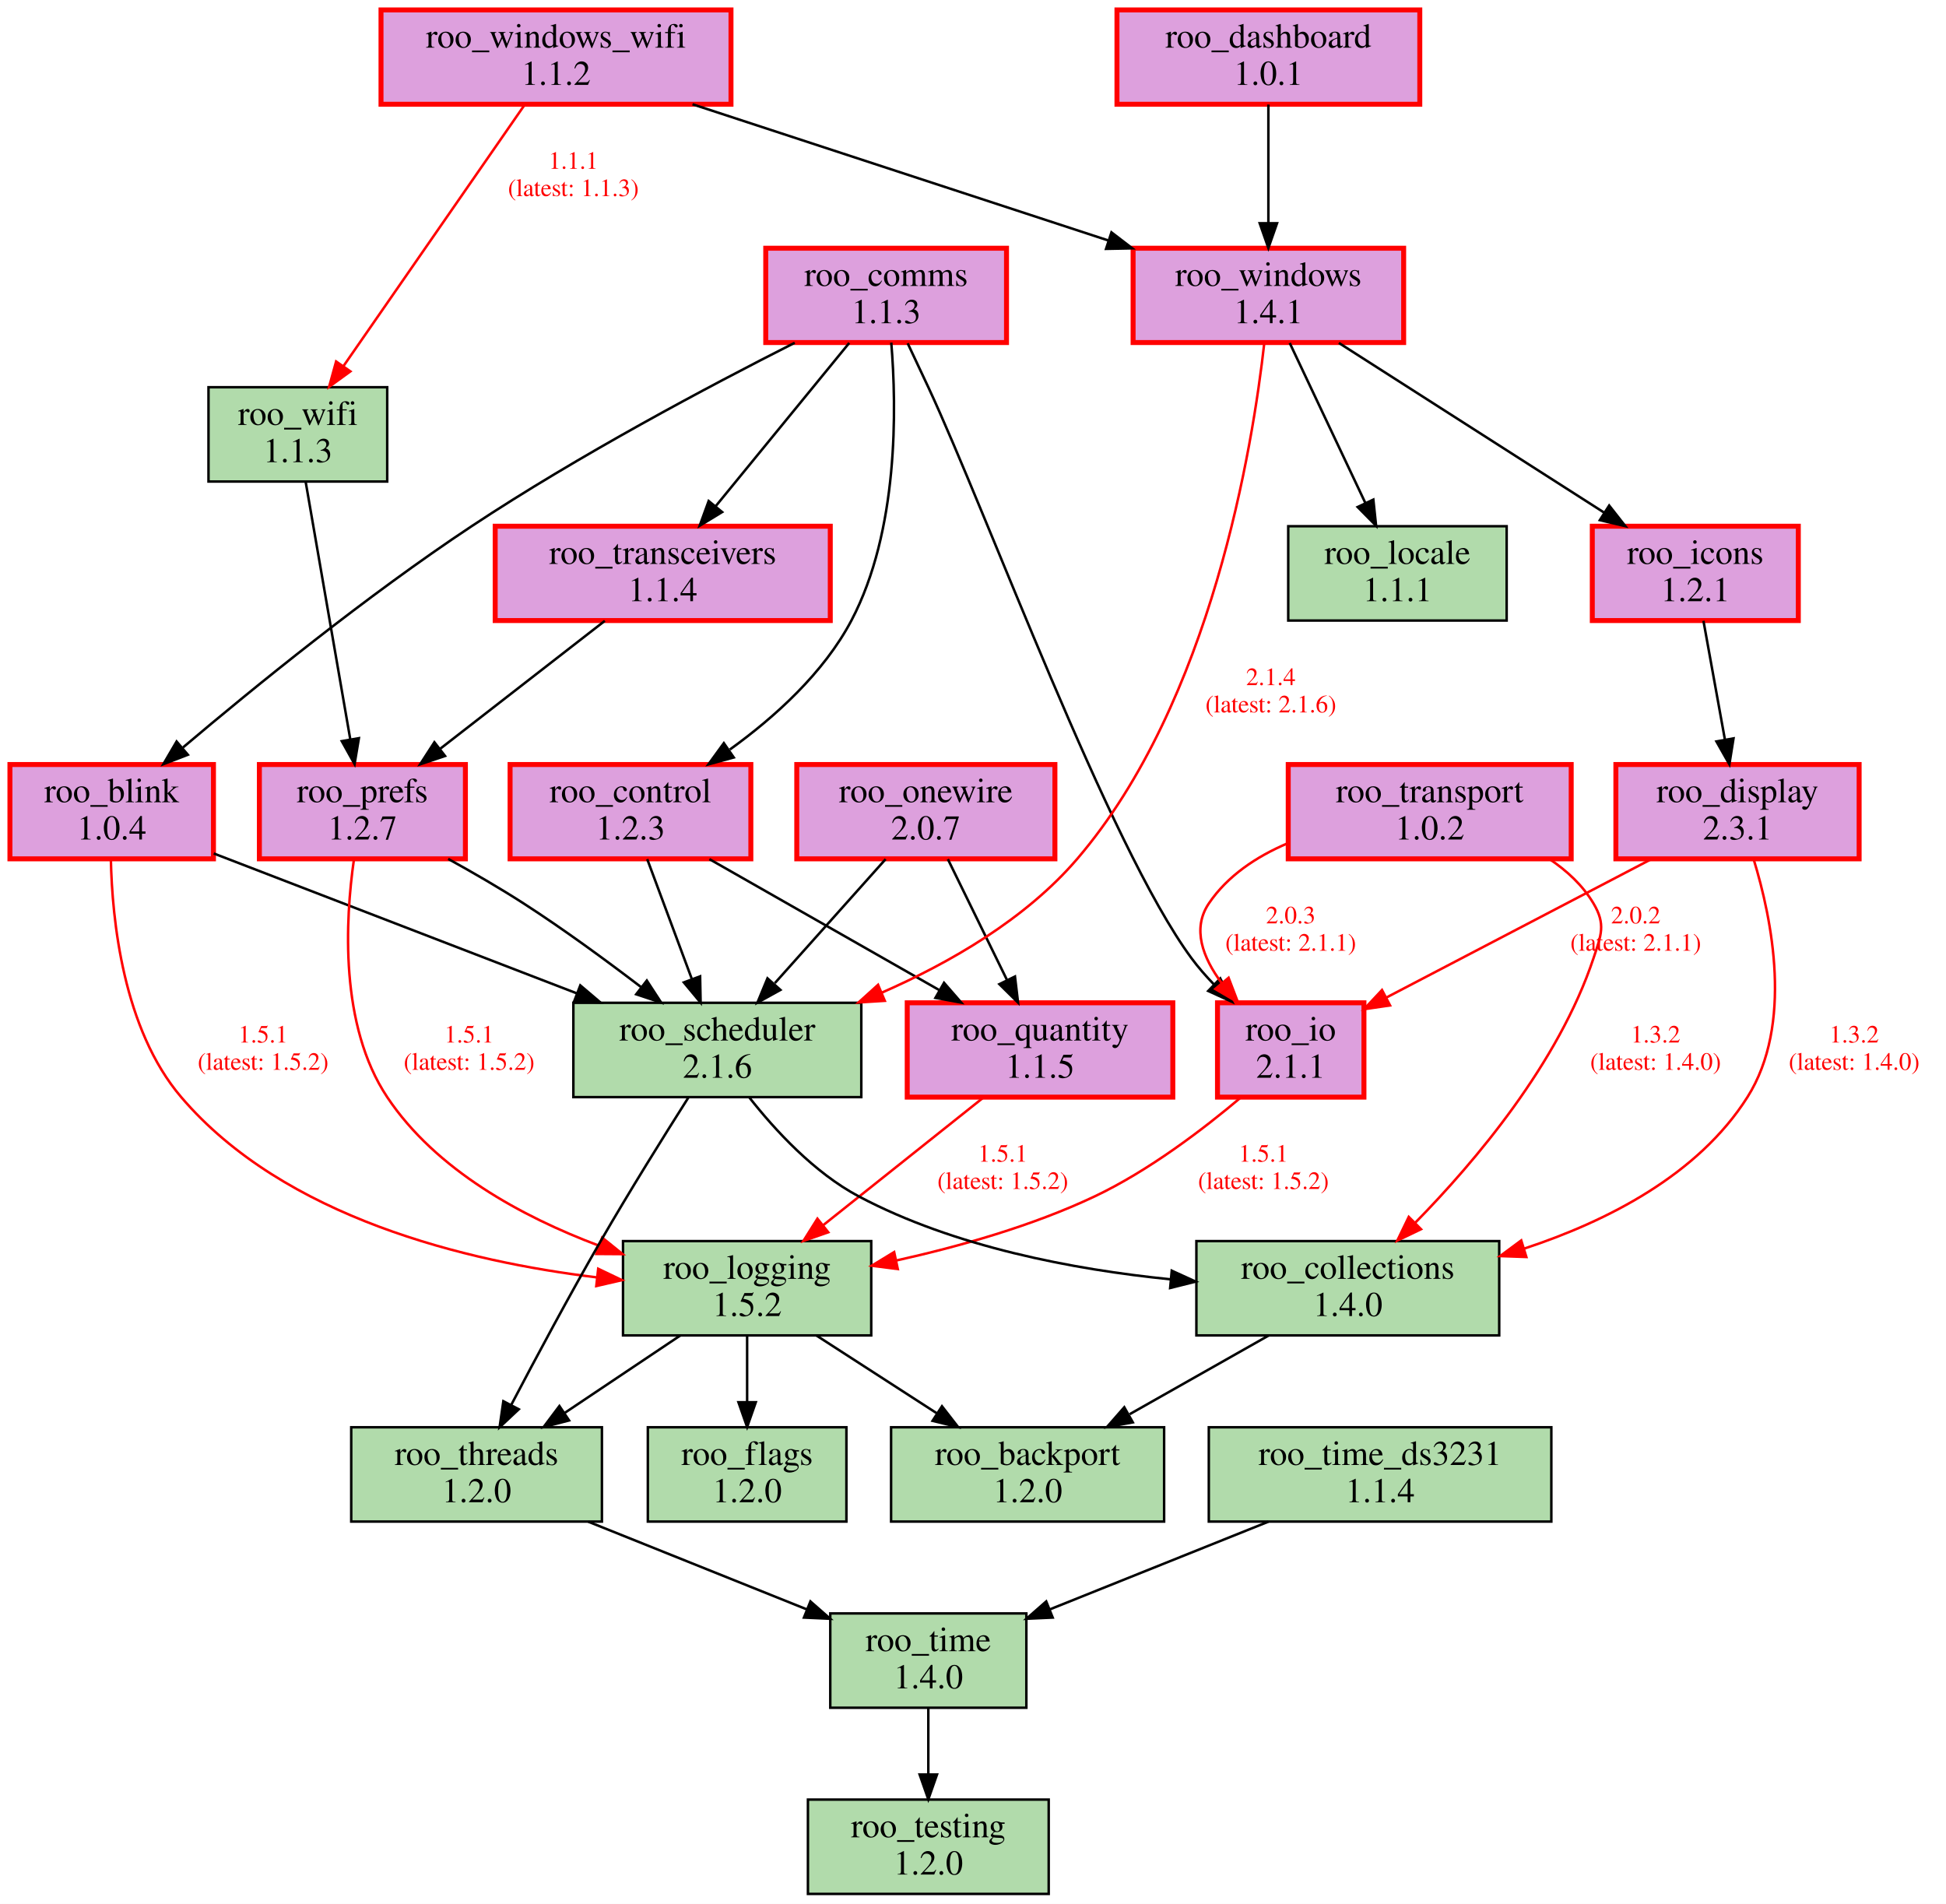
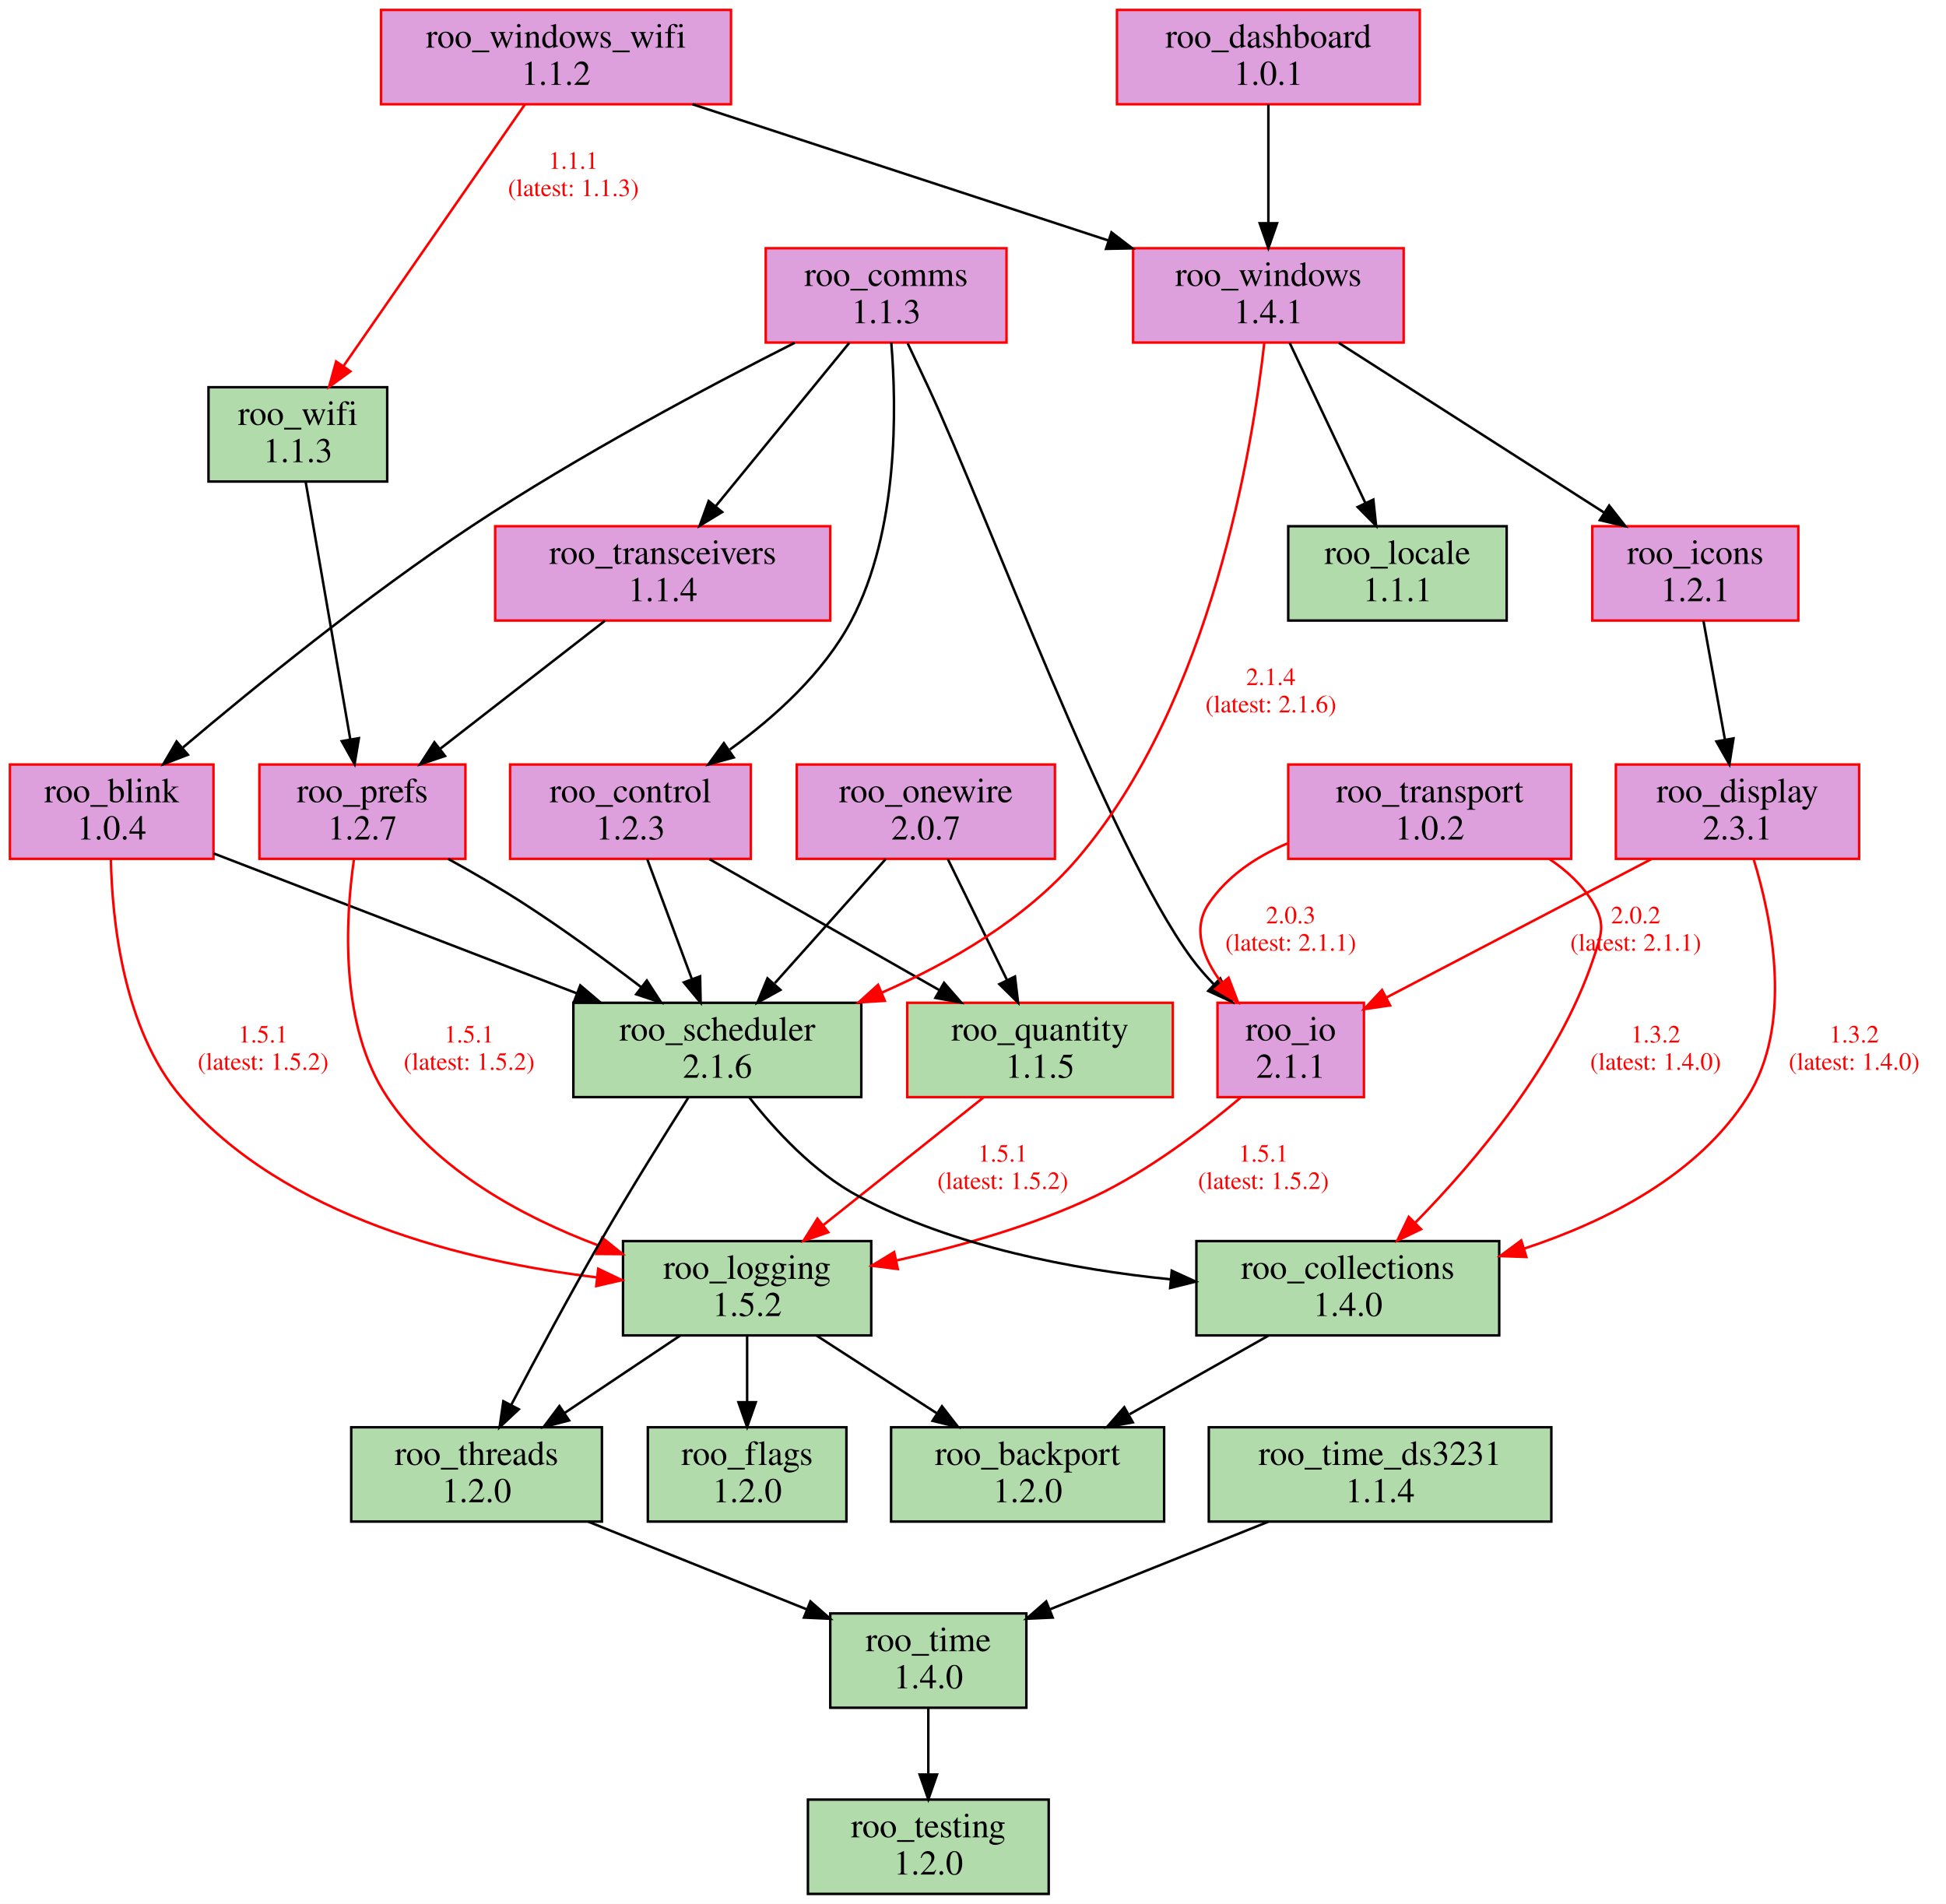
<svg xmlns="http://www.w3.org/2000/svg" width="784pt" height="767pt" viewBox="0.00 0.00 784.00 767.00">
  <g id="graph0" class="graph" transform="scale(1 1) rotate(0) translate(4 763)">
    <polygon fill="white" stroke="transparent" points="-4,4 -4,-763 780,-763 780,4 -4,4" />
    <g id="node1" class="node">
      <polygon fill="#b1dbab" stroke="black" points="465,-188 355,-188 355,-150 465,-150 465,-188" />
      <text text-anchor="middle" x="410" y="-172.8" font-family="Times,serif" font-size="14.00">roo_backport</text>
      <text text-anchor="middle" x="410" y="-157.8" font-family="Times,serif" font-size="14.00">1.2.0</text>
    </g>
    <g id="node2" class="node">
-       <polygon fill="plum" stroke="red" stroke-width="2" points="82,-455 0,-455 0,-417 82,-417 82,-455" />
+       <polygon fill="plum" stroke="red" points="82,-455 0,-455 0,-417 82,-417 82,-455" />
      <text text-anchor="middle" x="41" y="-439.8" font-family="Times,serif" font-size="14.00">roo_blink</text>
      <text text-anchor="middle" x="41" y="-424.8" font-family="Times,serif" font-size="14.00">1.0.4</text>
    </g>
    <g id="node12" class="node">
      <polygon fill="#b1dbab" stroke="black" points="347,-263 247,-263 247,-225 347,-225 347,-263" />
      <text text-anchor="middle" x="297" y="-247.8" font-family="Times,serif" font-size="14.00">roo_logging</text>
      <text text-anchor="middle" x="297" y="-232.8" font-family="Times,serif" font-size="14.00">1.5.2</text>
    </g>
    <g id="edge1" class="edge">
      <path fill="none" stroke="red" d="M40.66,-416.97C41.16,-392.43 45.58,-348.44 69,-321 110.52,-272.36 184.06,-254.72 236.39,-248.39" />
      <polygon fill="red" stroke="red" points="237,-251.85 246.56,-247.27 236.23,-244.89 237,-251.85" />
      <text text-anchor="middle" x="102" y="-343" font-family="Times,serif" font-size="10.00" fill="red">1.5.1</text>
      <text text-anchor="middle" x="102" y="-332" font-family="Times,serif" font-size="10.00" fill="red">(latest: 1.5.2)</text>
    </g>
    <g id="node16" class="node">
      <polygon fill="#b1dbab" stroke="black" points="343,-359 227,-359 227,-321 343,-321 343,-359" />
      <text text-anchor="middle" x="285" y="-343.8" font-family="Times,serif" font-size="14.00">roo_scheduler</text>
      <text text-anchor="middle" x="285" y="-328.8" font-family="Times,serif" font-size="14.00">2.1.6</text>
    </g>
    <g id="edge2" class="edge">
      <path fill="none" stroke="black" d="M82.12,-419.16C122.23,-403.71 183.57,-380.08 228.3,-362.84" />
      <polygon fill="black" stroke="black" points="229.79,-366.02 237.86,-359.16 227.27,-359.49 229.79,-366.02" />
    </g>
    <g id="node3" class="node">
      <polygon fill="#b1dbab" stroke="black" points="600,-263 478,-263 478,-225 600,-225 600,-263" />
      <text text-anchor="middle" x="539" y="-247.8" font-family="Times,serif" font-size="14.00">roo_collections</text>
      <text text-anchor="middle" x="539" y="-232.8" font-family="Times,serif" font-size="14.00">1.4.0</text>
    </g>
    <g id="edge3" class="edge">
      <path fill="none" stroke="black" d="M507.11,-224.96C490.21,-215.39 469.26,-203.53 451.14,-193.28" />
      <polygon fill="black" stroke="black" points="452.39,-189.97 441.97,-188.09 448.95,-196.06 452.39,-189.97" />
    </g>
    <g id="node4" class="node">
-       <polygon fill="plum" stroke="red" stroke-width="2" points="401.5,-663 304.5,-663 304.5,-625 401.5,-625 401.5,-663" />
+       <polygon fill="plum" stroke="red" points="401.5,-663 304.5,-663 304.5,-625 401.5,-625 401.5,-663" />
      <text text-anchor="middle" x="353" y="-647.8" font-family="Times,serif" font-size="14.00">roo_comms</text>
      <text text-anchor="middle" x="353" y="-632.8" font-family="Times,serif" font-size="14.00">1.1.3</text>
    </g>
    <g id="edge4" class="edge">
      <path fill="none" stroke="black" d="M316.17,-624.9C281.65,-607.44 229.05,-579.51 186,-551 143.72,-523 98.26,-486.02 69.73,-461.88" />
      <polygon fill="black" stroke="black" points="71.68,-458.94 61.8,-455.13 67.15,-464.27 71.68,-458.94" />
    </g>
    <g id="node5" class="node">
-       <polygon fill="plum" stroke="red" stroke-width="2" points="298.5,-455 201.5,-455 201.5,-417 298.5,-417 298.5,-455" />
+       <polygon fill="plum" stroke="red" points="298.5,-455 201.5,-455 201.5,-417 298.5,-417 298.5,-455" />
      <text text-anchor="middle" x="250" y="-439.8" font-family="Times,serif" font-size="14.00">roo_control</text>
      <text text-anchor="middle" x="250" y="-424.8" font-family="Times,serif" font-size="14.00">1.2.3</text>
    </g>
    <g id="edge5" class="edge">
      <path fill="none" stroke="black" d="M355.07,-624.98C357.25,-598.73 358.07,-549.14 339,-513 327.83,-491.84 308.11,-474.07 290.07,-461.05" />
      <polygon fill="black" stroke="black" points="291.61,-457.85 281.39,-455.04 287.62,-463.61 291.61,-457.85" />
    </g>
    <g id="node10" class="node">
-       <polygon fill="plum" stroke="red" stroke-width="2" points="545.5,-359 486.5,-359 486.5,-321 545.5,-321 545.5,-359" />
+       <polygon fill="plum" stroke="red" points="545.5,-359 486.5,-359 486.5,-321 545.5,-321 545.5,-359" />
      <text text-anchor="middle" x="516" y="-343.8" font-family="Times,serif" font-size="14.00">roo_io</text>
      <text text-anchor="middle" x="516" y="-328.8" font-family="Times,serif" font-size="14.00">2.1.1</text>
    </g>
    <g id="edge6" class="edge">
      <path fill="none" stroke="black" d="M361.68,-624.7C364.36,-619.03 367.31,-612.76 370,-607 393.79,-556 442.62,-422.31 476,-377 478.69,-373.35 481.8,-369.78 485.07,-366.41" />
      <polygon fill="black" stroke="black" points="487.62,-368.82 492.4,-359.36 482.77,-363.77 487.62,-368.82" />
    </g>
    <g id="node21" class="node">
-       <polygon fill="plum" stroke="red" stroke-width="2" points="330.5,-551 195.5,-551 195.5,-513 330.5,-513 330.5,-551" />
+       <polygon fill="plum" stroke="red" points="330.5,-551 195.5,-551 195.5,-513 330.5,-513 330.5,-551" />
      <text text-anchor="middle" x="263" y="-535.8" font-family="Times,serif" font-size="14.00">roo_transceivers</text>
      <text text-anchor="middle" x="263" y="-520.8" font-family="Times,serif" font-size="14.00">1.1.4</text>
    </g>
    <g id="edge7" class="edge">
      <path fill="none" stroke="black" d="M338.14,-624.84C323.48,-606.92 300.93,-579.36 284.36,-559.1" />
      <polygon fill="black" stroke="black" points="286.93,-556.71 277.88,-551.19 281.51,-561.15 286.93,-556.71" />
    </g>
    <g id="node15" class="node">
-       <polygon fill="plum" stroke="red" stroke-width="2" points="468.5,-359 361.5,-359 361.5,-321 468.5,-321 468.5,-359" />
+       <polygon fill="#b1dbab" stroke="red" points="468.5,-359 361.5,-359 361.5,-321 468.5,-321 468.5,-359" />
      <text text-anchor="middle" x="415" y="-343.8" font-family="Times,serif" font-size="14.00">roo_quantity</text>
      <text text-anchor="middle" x="415" y="-328.8" font-family="Times,serif" font-size="14.00">1.1.5</text>
    </g>
    <g id="edge8" class="edge">
      <path fill="none" stroke="black" d="M281.81,-416.88C308.18,-401.86 345.82,-380.41 374.36,-364.15" />
      <polygon fill="black" stroke="black" points="376.33,-367.06 383.28,-359.07 372.86,-360.98 376.33,-367.06" />
    </g>
    <g id="edge9" class="edge">
      <path fill="none" stroke="black" d="M256.75,-416.88C261.83,-403.22 268.89,-384.26 274.68,-368.71" />
      <polygon fill="black" stroke="black" points="278.06,-369.66 278.27,-359.07 271.5,-367.22 278.06,-369.66" />
    </g>
    <g id="node6" class="node">
-       <polygon fill="plum" stroke="red" stroke-width="2" points="568,-759 446,-759 446,-721 568,-721 568,-759" />
+       <polygon fill="plum" stroke="red" points="568,-759 446,-759 446,-721 568,-721 568,-759" />
      <text text-anchor="middle" x="507" y="-743.8" font-family="Times,serif" font-size="14.00">roo_dashboard</text>
      <text text-anchor="middle" x="507" y="-728.8" font-family="Times,serif" font-size="14.00">1.0.1</text>
    </g>
    <g id="node24" class="node">
-       <polygon fill="plum" stroke="red" stroke-width="2" points="561.5,-663 452.5,-663 452.5,-625 561.5,-625 561.5,-663" />
+       <polygon fill="plum" stroke="red" points="561.5,-663 452.5,-663 452.5,-625 561.5,-625 561.5,-663" />
      <text text-anchor="middle" x="507" y="-647.8" font-family="Times,serif" font-size="14.00">roo_windows</text>
      <text text-anchor="middle" x="507" y="-632.8" font-family="Times,serif" font-size="14.00">1.4.1</text>
    </g>
    <g id="edge10" class="edge">
      <path fill="none" stroke="black" d="M507,-720.88C507,-707.35 507,-688.62 507,-673.15" />
      <polygon fill="black" stroke="black" points="510.5,-673.07 507,-663.07 503.5,-673.07 510.5,-673.07" />
    </g>
    <g id="node7" class="node">
-       <polygon fill="plum" stroke="red" stroke-width="2" points="745,-455 647,-455 647,-417 745,-417 745,-455" />
+       <polygon fill="plum" stroke="red" points="745,-455 647,-455 647,-417 745,-417 745,-455" />
      <text text-anchor="middle" x="696" y="-439.8" font-family="Times,serif" font-size="14.00">roo_display</text>
      <text text-anchor="middle" x="696" y="-424.8" font-family="Times,serif" font-size="14.00">2.3.1</text>
    </g>
    <g id="edge11" class="edge">
      <path fill="none" stroke="red" d="M702.52,-416.78C709.87,-392.8 718.55,-350.27 700,-321 680.12,-289.63 643.44,-270.97 610.11,-259.99" />
      <polygon fill="red" stroke="red" points="610.94,-256.59 600.35,-256.96 608.87,-263.27 610.94,-256.59" />
      <text text-anchor="middle" x="743" y="-343" font-family="Times,serif" font-size="10.00" fill="red">1.3.2</text>
      <text text-anchor="middle" x="743" y="-332" font-family="Times,serif" font-size="10.00" fill="red">(latest: 1.4.0)</text>
    </g>
    <g id="edge12" class="edge">
      <path fill="none" stroke="red" d="M661.29,-416.88C630.7,-400.9 586.2,-377.66 554.52,-361.11" />
      <polygon fill="red" stroke="red" points="556.02,-357.95 545.53,-356.42 552.78,-364.16 556.02,-357.95" />
      <text text-anchor="middle" x="655" y="-391" font-family="Times,serif" font-size="10.00" fill="red">2.0.2</text>
      <text text-anchor="middle" x="655" y="-380" font-family="Times,serif" font-size="10.00" fill="red">(latest: 2.1.1)</text>
    </g>
    <g id="node8" class="node">
      <polygon fill="#b1dbab" stroke="black" points="337,-188 257,-188 257,-150 337,-150 337,-188" />
      <text text-anchor="middle" x="297" y="-172.8" font-family="Times,serif" font-size="14.00">roo_flags</text>
      <text text-anchor="middle" x="297" y="-157.8" font-family="Times,serif" font-size="14.00">1.2.0</text>
    </g>
    <g id="node9" class="node">
-       <polygon fill="plum" stroke="red" stroke-width="2" points="720.5,-551 637.5,-551 637.5,-513 720.5,-513 720.5,-551" />
+       <polygon fill="plum" stroke="red" points="720.5,-551 637.5,-551 637.5,-513 720.5,-513 720.5,-551" />
      <text text-anchor="middle" x="679" y="-535.8" font-family="Times,serif" font-size="14.00">roo_icons</text>
      <text text-anchor="middle" x="679" y="-520.8" font-family="Times,serif" font-size="14.00">1.2.1</text>
    </g>
    <g id="edge13" class="edge">
      <path fill="none" stroke="black" d="M682.28,-512.88C684.72,-499.35 688.11,-480.62 690.91,-465.15" />
      <polygon fill="black" stroke="black" points="694.4,-465.53 692.73,-455.07 687.51,-464.29 694.4,-465.53" />
    </g>
    <g id="edge14" class="edge">
      <path fill="none" stroke="red" d="M495.94,-320.89C480.75,-308.06 458.83,-291.35 437,-281 411.97,-269.14 382.51,-260.82 357.08,-255.18" />
      <polygon fill="red" stroke="red" points="357.7,-251.74 347.19,-253.08 356.24,-258.58 357.7,-251.74" />
      <text text-anchor="middle" x="505" y="-295" font-family="Times,serif" font-size="10.00" fill="red">1.5.1</text>
      <text text-anchor="middle" x="505" y="-284" font-family="Times,serif" font-size="10.00" fill="red">(latest: 1.5.2)</text>
    </g>
    <g id="node11" class="node">
      <polygon fill="#b1dbab" stroke="black" points="603,-551 515,-551 515,-513 603,-513 603,-551" />
      <text text-anchor="middle" x="559" y="-535.8" font-family="Times,serif" font-size="14.00">roo_locale</text>
      <text text-anchor="middle" x="559" y="-520.8" font-family="Times,serif" font-size="14.00">1.1.1</text>
    </g>
    <g id="edge15" class="edge">
      <path fill="none" stroke="black" d="M324.93,-224.96C339.6,-215.48 357.76,-203.75 373.52,-193.57" />
      <polygon fill="black" stroke="black" points="375.5,-196.46 382,-188.09 371.7,-190.58 375.5,-196.46" />
    </g>
    <g id="edge16" class="edge">
      <path fill="none" stroke="black" d="M297,-224.96C297,-216.88 297,-207.18 297,-198.18" />
      <polygon fill="black" stroke="black" points="300.5,-198.09 297,-188.09 293.5,-198.09 300.5,-198.09" />
    </g>
    <g id="node18" class="node">
      <polygon fill="#b1dbab" stroke="black" points="238.5,-188 137.5,-188 137.5,-150 238.5,-150 238.5,-188" />
      <text text-anchor="middle" x="188" y="-172.8" font-family="Times,serif" font-size="14.00">roo_threads</text>
      <text text-anchor="middle" x="188" y="-157.8" font-family="Times,serif" font-size="14.00">1.2.0</text>
    </g>
    <g id="edge17" class="edge">
      <path fill="none" stroke="black" d="M270.06,-224.96C256.04,-215.57 238.72,-203.97 223.61,-193.85" />
      <polygon fill="black" stroke="black" points="225.27,-190.75 215.01,-188.09 221.37,-196.56 225.27,-190.75" />
    </g>
    <g id="node13" class="node">
-       <polygon fill="plum" stroke="red" stroke-width="2" points="421,-455 317,-455 317,-417 421,-417 421,-455" />
+       <polygon fill="plum" stroke="red" points="421,-455 317,-455 317,-417 421,-417 421,-455" />
      <text text-anchor="middle" x="369" y="-439.8" font-family="Times,serif" font-size="14.00">roo_onewire</text>
      <text text-anchor="middle" x="369" y="-424.8" font-family="Times,serif" font-size="14.00">2.0.7</text>
    </g>
    <g id="edge19" class="edge">
      <path fill="none" stroke="black" d="M377.87,-416.88C384.61,-403.09 394.01,-383.9 401.66,-368.26" />
      <polygon fill="black" stroke="black" points="404.91,-369.59 406.16,-359.07 398.62,-366.51 404.91,-369.59" />
    </g>
    <g id="edge18" class="edge">
      <path fill="none" stroke="black" d="M352.8,-416.88C340.14,-402.7 322.36,-382.81 308.18,-366.94" />
      <polygon fill="black" stroke="black" points="310.42,-364.19 301.15,-359.07 305.2,-368.86 310.42,-364.19" />
    </g>
    <g id="node14" class="node">
-       <polygon fill="plum" stroke="red" stroke-width="2" points="183.5,-455 100.5,-455 100.5,-417 183.5,-417 183.5,-455" />
+       <polygon fill="plum" stroke="red" points="183.5,-455 100.5,-455 100.5,-417 183.5,-417 183.5,-455" />
      <text text-anchor="middle" x="142" y="-439.8" font-family="Times,serif" font-size="14.00">roo_prefs</text>
      <text text-anchor="middle" x="142" y="-424.8" font-family="Times,serif" font-size="14.00">1.2.7</text>
    </g>
    <g id="edge20" class="edge">
      <path fill="none" stroke="red" d="M138.58,-416.67C135.13,-392.58 132.72,-349.93 152,-321 171.62,-291.55 206.47,-272.77 237.08,-261.24" />
      <polygon fill="red" stroke="red" points="238.6,-264.41 246.84,-257.75 236.25,-257.82 238.6,-264.41" />
      <text text-anchor="middle" x="185" y="-343" font-family="Times,serif" font-size="10.00" fill="red">1.5.1</text>
      <text text-anchor="middle" x="185" y="-332" font-family="Times,serif" font-size="10.00" fill="red">(latest: 1.5.2)</text>
    </g>
    <g id="edge21" class="edge">
      <path fill="none" stroke="black" d="M176.57,-416.97C186.55,-411.47 197.35,-405.22 207,-399 223.12,-388.61 240.31,-376 254.44,-365.21" />
      <polygon fill="black" stroke="black" points="256.59,-367.97 262.37,-359.09 252.31,-362.43 256.59,-367.97" />
    </g>
    <g id="edge22" class="edge">
      <path fill="none" stroke="red" d="M392.25,-320.88C373.88,-306.25 347.87,-285.52 327.67,-269.43" />
      <polygon fill="red" stroke="red" points="329.68,-266.56 319.68,-263.07 325.32,-272.04 329.68,-266.56" />
      <text text-anchor="middle" x="400" y="-295" font-family="Times,serif" font-size="10.00" fill="red">1.5.1</text>
      <text text-anchor="middle" x="400" y="-284" font-family="Times,serif" font-size="10.00" fill="red">(latest: 1.5.2)</text>
    </g>
    <g id="edge23" class="edge">
      <path fill="none" stroke="black" d="M297.87,-320.88C308.25,-307.68 324.04,-290.52 342,-281 380.49,-260.6 428.5,-251.54 467.49,-247.61" />
      <polygon fill="black" stroke="black" points="468.07,-251.08 477.71,-246.68 467.43,-244.1 468.07,-251.08" />
    </g>
    <g id="edge24" class="edge">
      <path fill="none" stroke="black" d="M273.29,-320.76C263.58,-305.48 249.56,-283.02 238,-263 225.36,-241.1 211.82,-215.8 202.02,-197.12" />
      <polygon fill="black" stroke="black" points="205,-195.25 197.27,-188.01 198.79,-198.49 205,-195.25" />
    </g>
    <g id="node17" class="node">
      <polygon fill="#b1dbab" stroke="black" points="418.5,-38 321.5,-38 321.5,0 418.5,0 418.5,-38" />
      <text text-anchor="middle" x="370" y="-22.8" font-family="Times,serif" font-size="14.00">roo_testing</text>
      <text text-anchor="middle" x="370" y="-7.8" font-family="Times,serif" font-size="14.00">1.2.0</text>
    </g>
    <g id="node19" class="node">
      <polygon fill="#b1dbab" stroke="black" points="409.5,-113 330.5,-113 330.5,-75 409.5,-75 409.5,-113" />
      <text text-anchor="middle" x="370" y="-97.8" font-family="Times,serif" font-size="14.00">roo_time</text>
      <text text-anchor="middle" x="370" y="-82.8" font-family="Times,serif" font-size="14.00">1.4.0</text>
    </g>
    <g id="edge25" class="edge">
      <path fill="none" stroke="black" d="M232.99,-149.96C259.73,-139.23 293.67,-125.62 321.07,-114.62" />
      <polygon fill="black" stroke="black" points="322.5,-117.83 330.47,-110.85 319.89,-111.33 322.5,-117.83" />
    </g>
    <g id="edge26" class="edge">
      <path fill="none" stroke="black" d="M370,-74.96C370,-66.88 370,-57.18 370,-48.18" />
      <polygon fill="black" stroke="black" points="373.5,-48.09 370,-38.09 366.5,-48.09 373.5,-48.09" />
    </g>
    <g id="node20" class="node">
      <polygon fill="#b1dbab" stroke="black" points="621,-188 483,-188 483,-150 621,-150 621,-188" />
      <text text-anchor="middle" x="552" y="-172.8" font-family="Times,serif" font-size="14.00">roo_time_ds3231</text>
      <text text-anchor="middle" x="552" y="-157.8" font-family="Times,serif" font-size="14.00">1.1.4</text>
    </g>
    <g id="edge27" class="edge">
      <path fill="none" stroke="black" d="M507.01,-149.96C480.27,-139.23 446.33,-125.62 418.93,-114.62" />
      <polygon fill="black" stroke="black" points="420.11,-111.33 409.53,-110.85 417.5,-117.83 420.11,-111.33" />
    </g>
    <g id="edge28" class="edge">
      <path fill="none" stroke="black" d="M239.67,-512.88C220.75,-498.18 193.92,-477.34 173.17,-461.21" />
      <polygon fill="black" stroke="black" points="175.3,-458.44 165.26,-455.07 171.01,-463.97 175.3,-458.44" />
    </g>
    <g id="node22" class="node">
-       <polygon fill="plum" stroke="red" stroke-width="2" points="629,-455 515,-455 515,-417 629,-417 629,-455" />
+       <polygon fill="plum" stroke="red" points="629,-455 515,-455 515,-417 629,-417 629,-455" />
      <text text-anchor="middle" x="572" y="-439.8" font-family="Times,serif" font-size="14.00">roo_transport</text>
      <text text-anchor="middle" x="572" y="-424.8" font-family="Times,serif" font-size="14.00">1.0.2</text>
    </g>
    <g id="edge29" class="edge">
      <path fill="none" stroke="red" d="M620.16,-416.97C627.28,-412.21 633.67,-406.3 638,-399 642.99,-390.59 641.09,-386.28 638,-377 623.88,-334.64 590.25,-294.93 566.11,-270.34" />
      <polygon fill="red" stroke="red" points="568.5,-267.79 558.95,-263.21 563.56,-272.75 568.5,-267.79" />
      <text text-anchor="middle" x="663" y="-343" font-family="Times,serif" font-size="10.00" fill="red">1.3.2</text>
      <text text-anchor="middle" x="663" y="-332" font-family="Times,serif" font-size="10.00" fill="red">(latest: 1.4.0)</text>
    </g>
    <g id="edge30" class="edge">
      <path fill="none" stroke="red" d="M514.67,-423.22C502.23,-417.91 490.55,-410.19 483,-399 476.15,-388.84 480.59,-377.18 488.16,-366.99" />
      <polygon fill="red" stroke="red" points="490.97,-369.09 494.75,-359.19 485.62,-364.57 490.97,-369.09" />
      <text text-anchor="middle" x="516" y="-391" font-family="Times,serif" font-size="10.00" fill="red">2.0.3</text>
      <text text-anchor="middle" x="516" y="-380" font-family="Times,serif" font-size="10.00" fill="red">(latest: 2.1.1)</text>
    </g>
    <g id="node23" class="node">
      <polygon fill="#b1dbab" stroke="black" points="152,-607 80,-607 80,-569 152,-569 152,-607" />
      <text text-anchor="middle" x="116" y="-591.8" font-family="Times,serif" font-size="14.00">roo_wifi</text>
      <text text-anchor="middle" x="116" y="-576.8" font-family="Times,serif" font-size="14.00">1.1.3</text>
    </g>
    <g id="edge31" class="edge">
      <path fill="none" stroke="black" d="M119.14,-568.91C123.61,-543.12 131.85,-495.55 137.12,-465.14" />
      <polygon fill="black" stroke="black" points="140.59,-465.61 138.85,-455.16 133.7,-464.41 140.59,-465.61" />
    </g>
    <g id="edge33" class="edge">
      <path fill="none" stroke="black" d="M535.4,-624.84C564.62,-606.15 610.25,-576.97 642.21,-556.53" />
      <polygon fill="black" stroke="black" points="644.3,-559.34 650.84,-551.01 640.53,-553.45 644.3,-559.34" />
    </g>
    <g id="edge32" class="edge">
      <path fill="none" stroke="black" d="M515.59,-624.84C523.87,-607.32 536.51,-580.58 546.02,-560.47" />
      <polygon fill="black" stroke="black" points="549.29,-561.73 550.4,-551.19 542.96,-558.74 549.29,-561.73" />
    </g>
    <g id="edge34" class="edge">
      <path fill="none" stroke="red" d="M505.37,-624.95C500.75,-583.51 484.19,-480.28 430,-417 409.24,-392.76 378.79,-375.16 351.14,-363.04" />
      <polygon fill="red" stroke="red" points="352.47,-359.8 341.89,-359.14 349.75,-366.25 352.47,-359.8" />
      <text text-anchor="middle" x="508" y="-487" font-family="Times,serif" font-size="10.00" fill="red">2.1.4</text>
      <text text-anchor="middle" x="508" y="-476" font-family="Times,serif" font-size="10.00" fill="red">(latest: 2.1.6)</text>
    </g>
    <g id="node25" class="node">
-       <polygon fill="plum" stroke="red" stroke-width="2" points="290.5,-759 149.5,-759 149.5,-721 290.5,-721 290.5,-759" />
+       <polygon fill="plum" stroke="red" points="290.5,-759 149.5,-759 149.5,-721 290.5,-721 290.5,-759" />
      <text text-anchor="middle" x="220" y="-743.8" font-family="Times,serif" font-size="14.00">roo_windows_wifi</text>
      <text text-anchor="middle" x="220" y="-728.8" font-family="Times,serif" font-size="14.00">1.1.2</text>
    </g>
    <g id="edge35" class="edge">
      <path fill="none" stroke="red" d="M207.46,-720.91C189.26,-694.67 155.44,-645.88 134.41,-615.56" />
      <polygon fill="red" stroke="red" points="137.16,-613.38 128.59,-607.16 131.41,-617.37 137.16,-613.38" />
      <text text-anchor="middle" x="227" y="-695" font-family="Times,serif" font-size="10.00" fill="red">1.1.1</text>
      <text text-anchor="middle" x="227" y="-684" font-family="Times,serif" font-size="10.00" fill="red">(latest: 1.1.3)</text>
    </g>
    <g id="edge36" class="edge">
      <path fill="none" stroke="black" d="M275,-720.99C322.76,-705.34 391.98,-682.67 442.37,-666.17" />
      <polygon fill="black" stroke="black" points="443.78,-669.39 452.19,-662.95 441.6,-662.74 443.78,-669.39" />
    </g>
  </g>
</svg>
